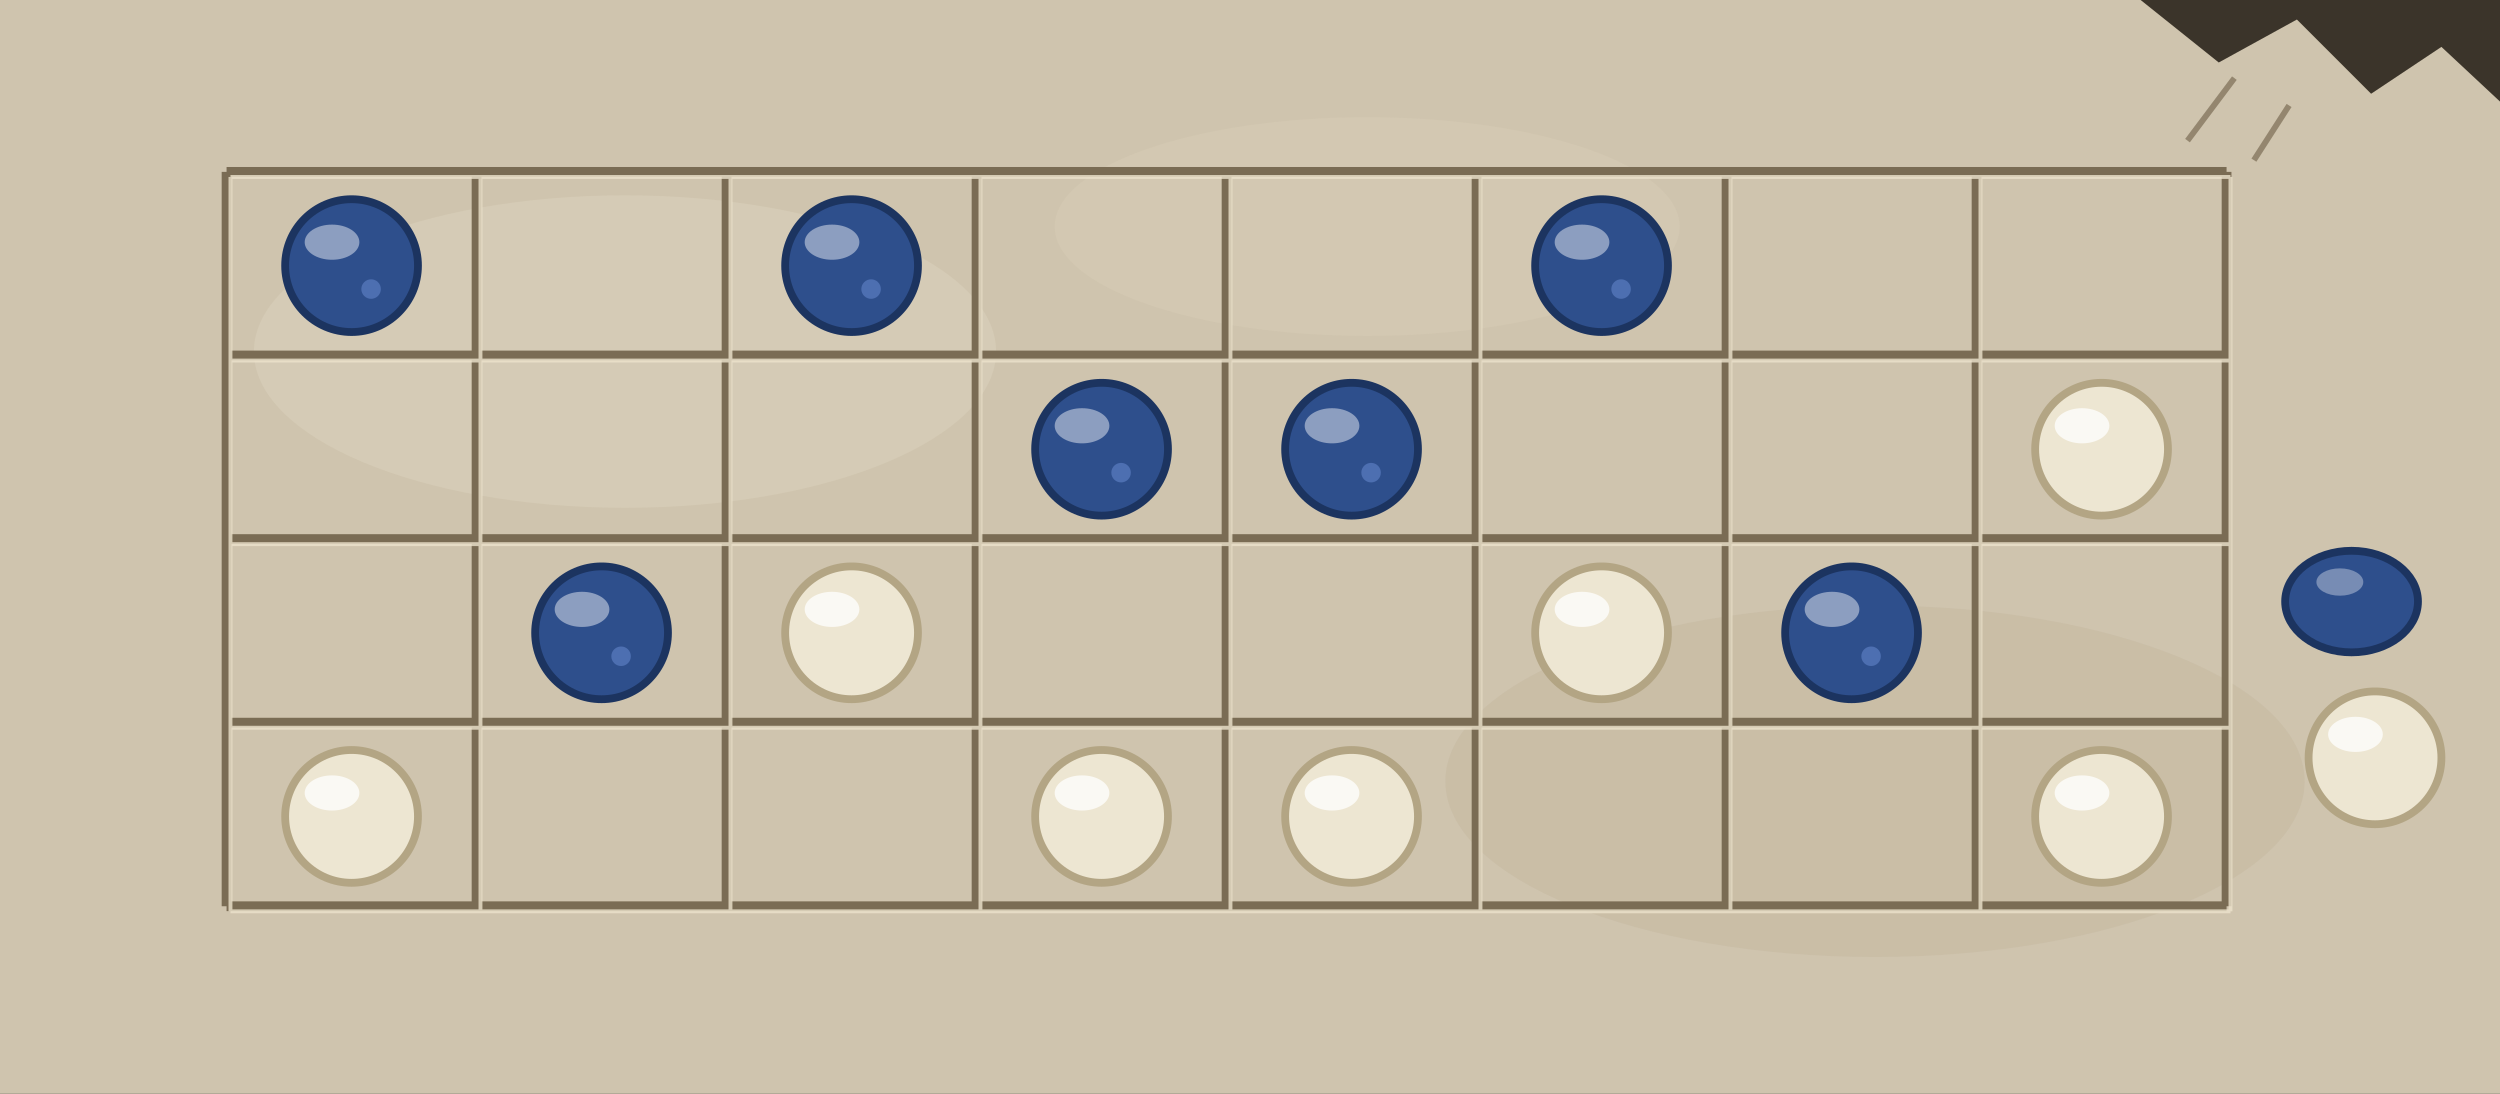
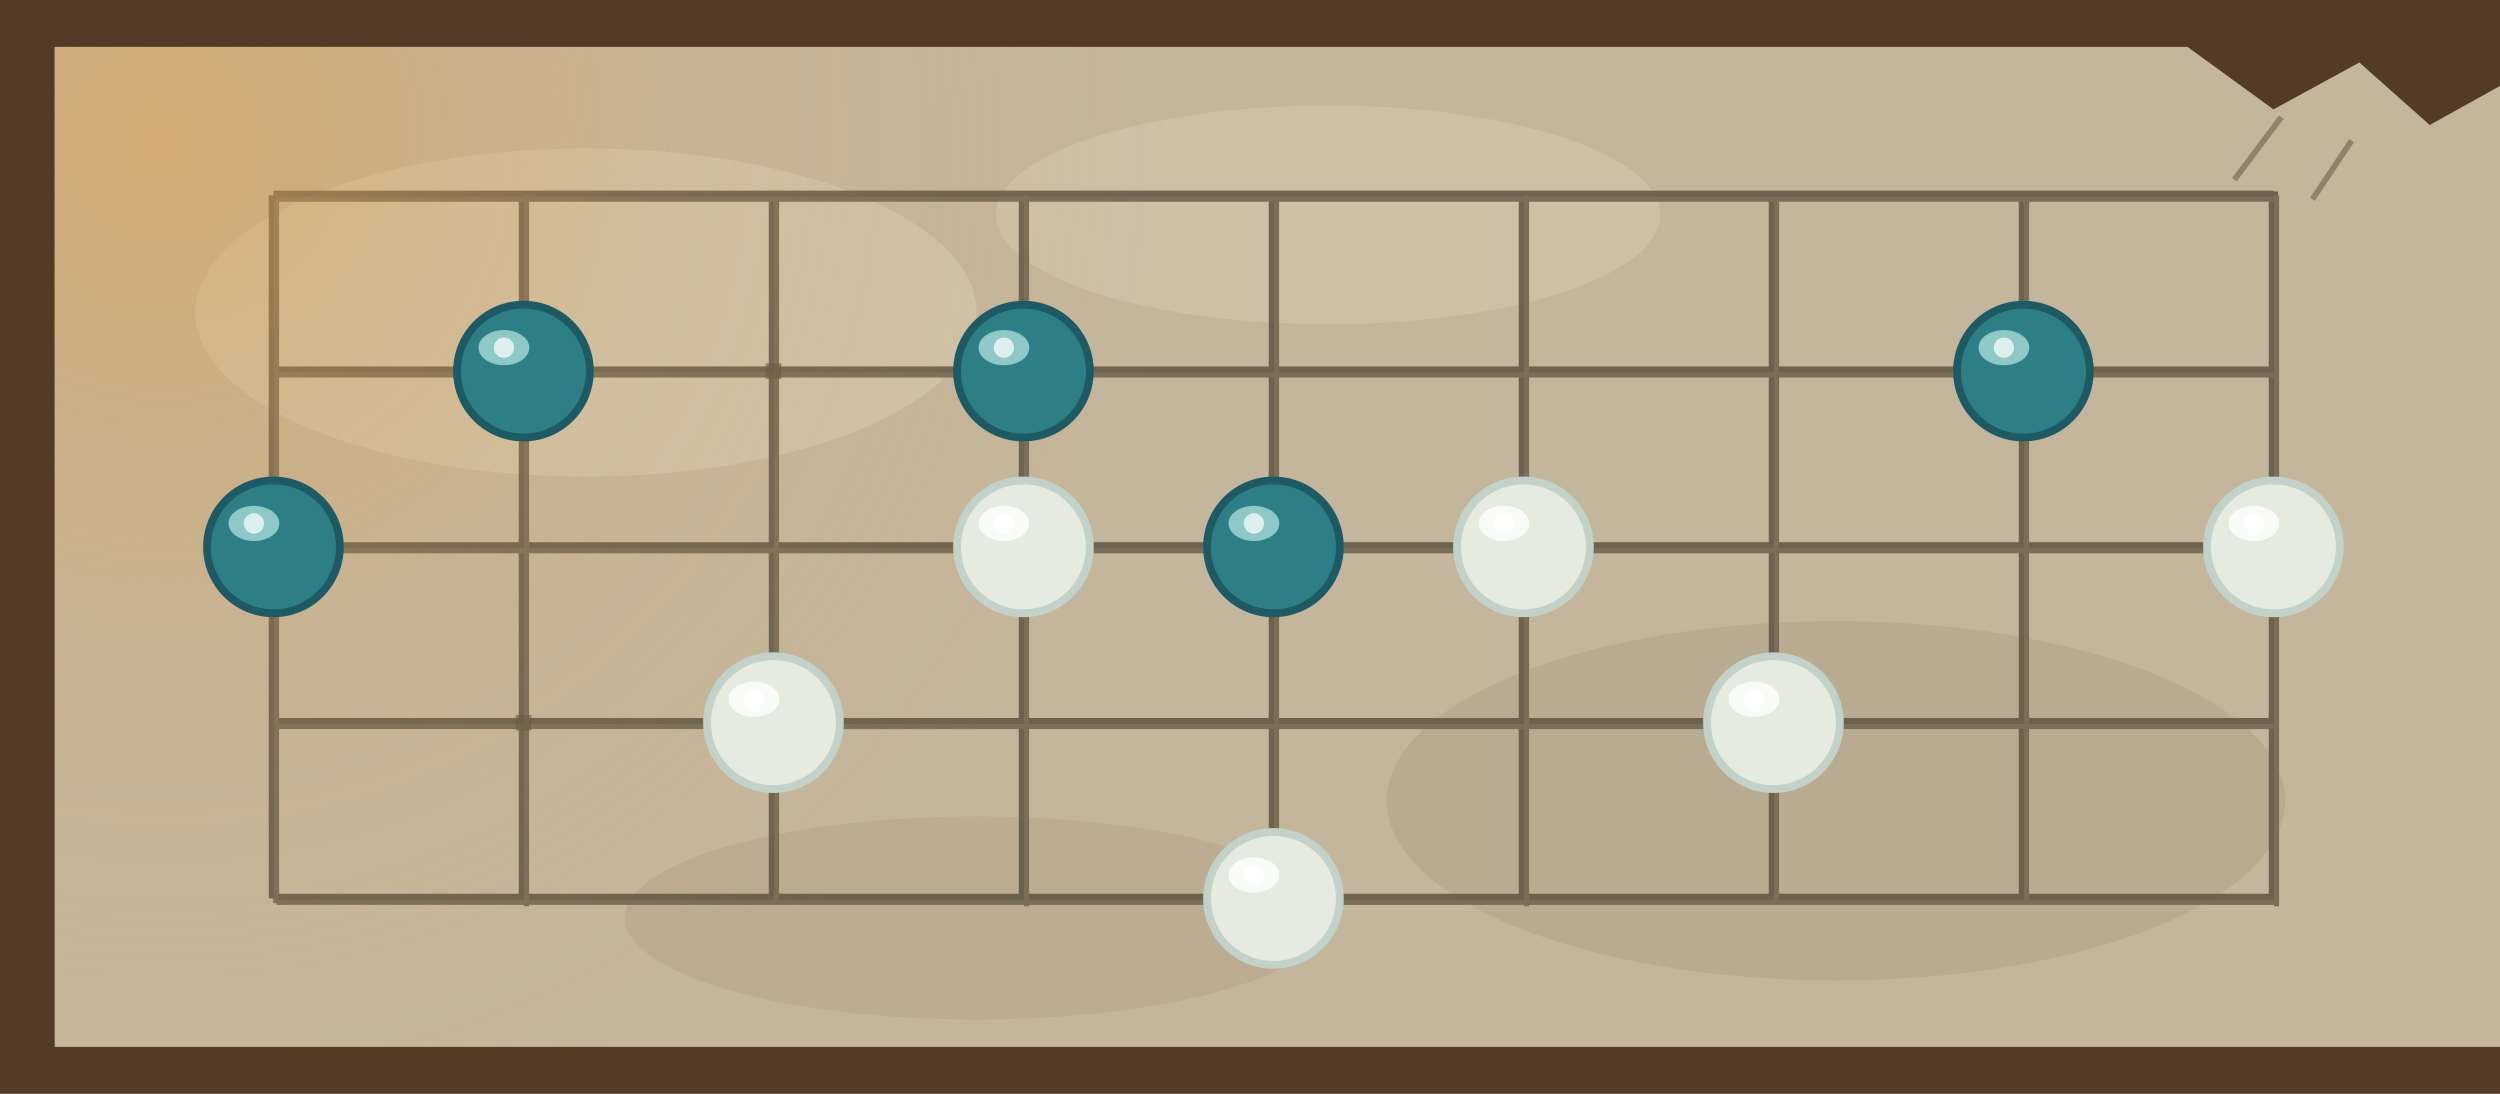
<svg xmlns="http://www.w3.org/2000/svg" viewBox="0 0 640 280">
  <defs>
-     <path id="gr" fill="none" d="M58 44V232M122 44V232M186 44V232M250 44V232M314 44V232M378 44V232M442 44V232M506 44V232M570 44V232M58 44H570M58 91H570M58 138H570M58 185H570M58 232H570" />
+     <radialGradient id="lamp" cx="0" cy="0" r="1" gradientUnits="userSpaceOnUse" gradientTransform="translate(40 36) scale(260)">
+       <stop offset="0" stop-color="#E0A04E" stop-opacity="0.5" />
+       <stop offset="0.5" stop-color="#E0A04E" stop-opacity="0.12" />
+       <stop offset="1" stop-color="#E0A04E" stop-opacity="0" />
+     </radialGradient>
+     <path id="gr" fill="none" d="M70 50V230M134 49V231M198 50V230M262 49V231M326 50V230M390 49V231M454 50V230M518 50V230M582 49V231M70 50H582M70 95H582M70 140H582M70 185H582M70 230H582" />
    <g id="bp">
-       <circle r="17" fill="#2E4F8C" stroke="#1c3460" stroke-width="2" />
-       <ellipse cx="-5" cy="-6" rx="7" ry="4.5" fill="#FFFFFF" opacity="0.45" />
-       <circle cx="5" cy="6" r="2.5" fill="#5a7cc0" opacity="0.7" />
+       <circle r="17" fill="#2E7F85" stroke="#1E5A63" stroke-width="2" />
+       <ellipse cx="-5" cy="-6" rx="6.5" ry="4.5" fill="#9FD6D2" opacity="0.85" />
+       <circle cx="-5" cy="-6" r="2.6" fill="#FFFFFF" opacity="0.7" />
    </g>
    <g id="wp">
-       <circle r="17" fill="#EDE6D2" stroke="#b3a584" stroke-width="2" />
-       <ellipse cx="-5" cy="-6" rx="7" ry="4.5" fill="#FFFFFF" opacity="0.75" />
+       <circle r="17" fill="#E6EBE0" stroke="#C2D2C8" stroke-width="2" />
+       <ellipse cx="-5" cy="-6" rx="6.5" ry="4.5" fill="#FBFDF8" opacity="0.9" />
+       <circle cx="-5" cy="-6" r="2.6" fill="#FFFFFF" opacity="0.85" />
    </g>
  </defs>
-   <rect width="640" height="280" fill="#3b342a" />
-   <path d="M0 0H548L568 16L588 5L607 24L625 12L640 26V280H0Z" fill="#cfc4ae" />
-   <ellipse cx="160" cy="90" rx="95" ry="40" fill="#dbd2bd" opacity="0.5" />
-   <ellipse cx="480" cy="200" rx="110" ry="45" fill="#c2b59c" opacity="0.4" />
-   <ellipse cx="350" cy="58" rx="80" ry="28" fill="#d8cdb6" opacity="0.45" />
-   <path d="M572 20l-12 16m26-9l-9 14" stroke="#7a6c54" stroke-width="1.5" fill="none" opacity="0.7" />
-   <use href="#gr" stroke="#7a6c54" stroke-width="2.5" />
-   <use href="#gr" x="1" y="1.3" stroke="#ece2cc" stroke-width="1" opacity="0.8" />
-   <use href="#bp" x="90" y="68" />
-   <use href="#bp" x="218" y="68" />
-   <use href="#bp" x="410" y="68" />
-   <use href="#bp" x="282" y="115" />
-   <use href="#bp" x="346" y="115" />
-   <use href="#bp" x="154" y="162" />
-   <use href="#bp" x="474" y="162" />
-   <use href="#wp" x="538" y="115" />
-   <use href="#wp" x="218" y="162" />
-   <use href="#wp" x="410" y="162" />
-   <use href="#wp" x="90" y="209" />
-   <use href="#wp" x="282" y="209" />
-   <use href="#wp" x="346" y="209" />
-   <use href="#wp" x="538" y="209" />
-   <ellipse cx="602" cy="154" rx="17" ry="13" fill="#2E4F8C" stroke="#1c3460" stroke-width="2" />
-   <ellipse cx="599" cy="149" rx="6" ry="3.5" fill="#FFFFFF" opacity="0.35" />
-   <use href="#wp" x="608" y="194" />
+   <rect width="640" height="280" fill="#5F432C" />
+   <rect width="640" height="280" fill="#000000" opacity="0.12" />
+   <path d="M14 12H560L582 28L604 16L622 32L640 22V268H14Z" fill="#C4B69C" />
+   <ellipse cx="150" cy="80" rx="100" ry="42" fill="#D8CDB4" opacity="0.5" />
+   <ellipse cx="470" cy="205" rx="115" ry="46" fill="#A89A7F" opacity="0.4" />
+   <ellipse cx="340" cy="55" rx="85" ry="28" fill="#D8CDB4" opacity="0.45" />
+   <ellipse cx="250" cy="235" rx="90" ry="26" fill="#A89A7F" opacity="0.35" />
+   <path d="M584 30l-12 16m30-10l-10 15" stroke="#7A6E59" stroke-width="1.5" fill="none" opacity="0.7" />
+   <use href="#gr" stroke="#5E5443" stroke-width="2.4" opacity="0.85" />
+   <use href="#gr" x="0.8" y="1" stroke="#7A6E59" stroke-width="1.3" />
+   <g fill="#5E5443" opacity="0.6">
+     <rect x="196" y="93" width="4" height="4" />
+     <rect x="324" y="138" width="4" height="4" />
+     <rect x="452" y="183" width="4" height="4" />
+     <rect x="132" y="183" width="4" height="4" />
+   </g>
+   <rect x="14" y="12" width="626" height="256" fill="url(#lamp)" />
+   <use href="#wp" x="262" y="140" />
+   <use href="#bp" x="326" y="140" />
+   <use href="#wp" x="390" y="140" />
+   <use href="#bp" x="134" y="95" />
+   <use href="#bp" x="262" y="95" />
+   <use href="#bp" x="518" y="95" />
+   <use href="#wp" x="198" y="185" />
+   <use href="#wp" x="454" y="185" />
+   <use href="#wp" x="582" y="140" />
+   <use href="#bp" x="70" y="140" />
+   <use href="#wp" x="326" y="230" />
</svg>
